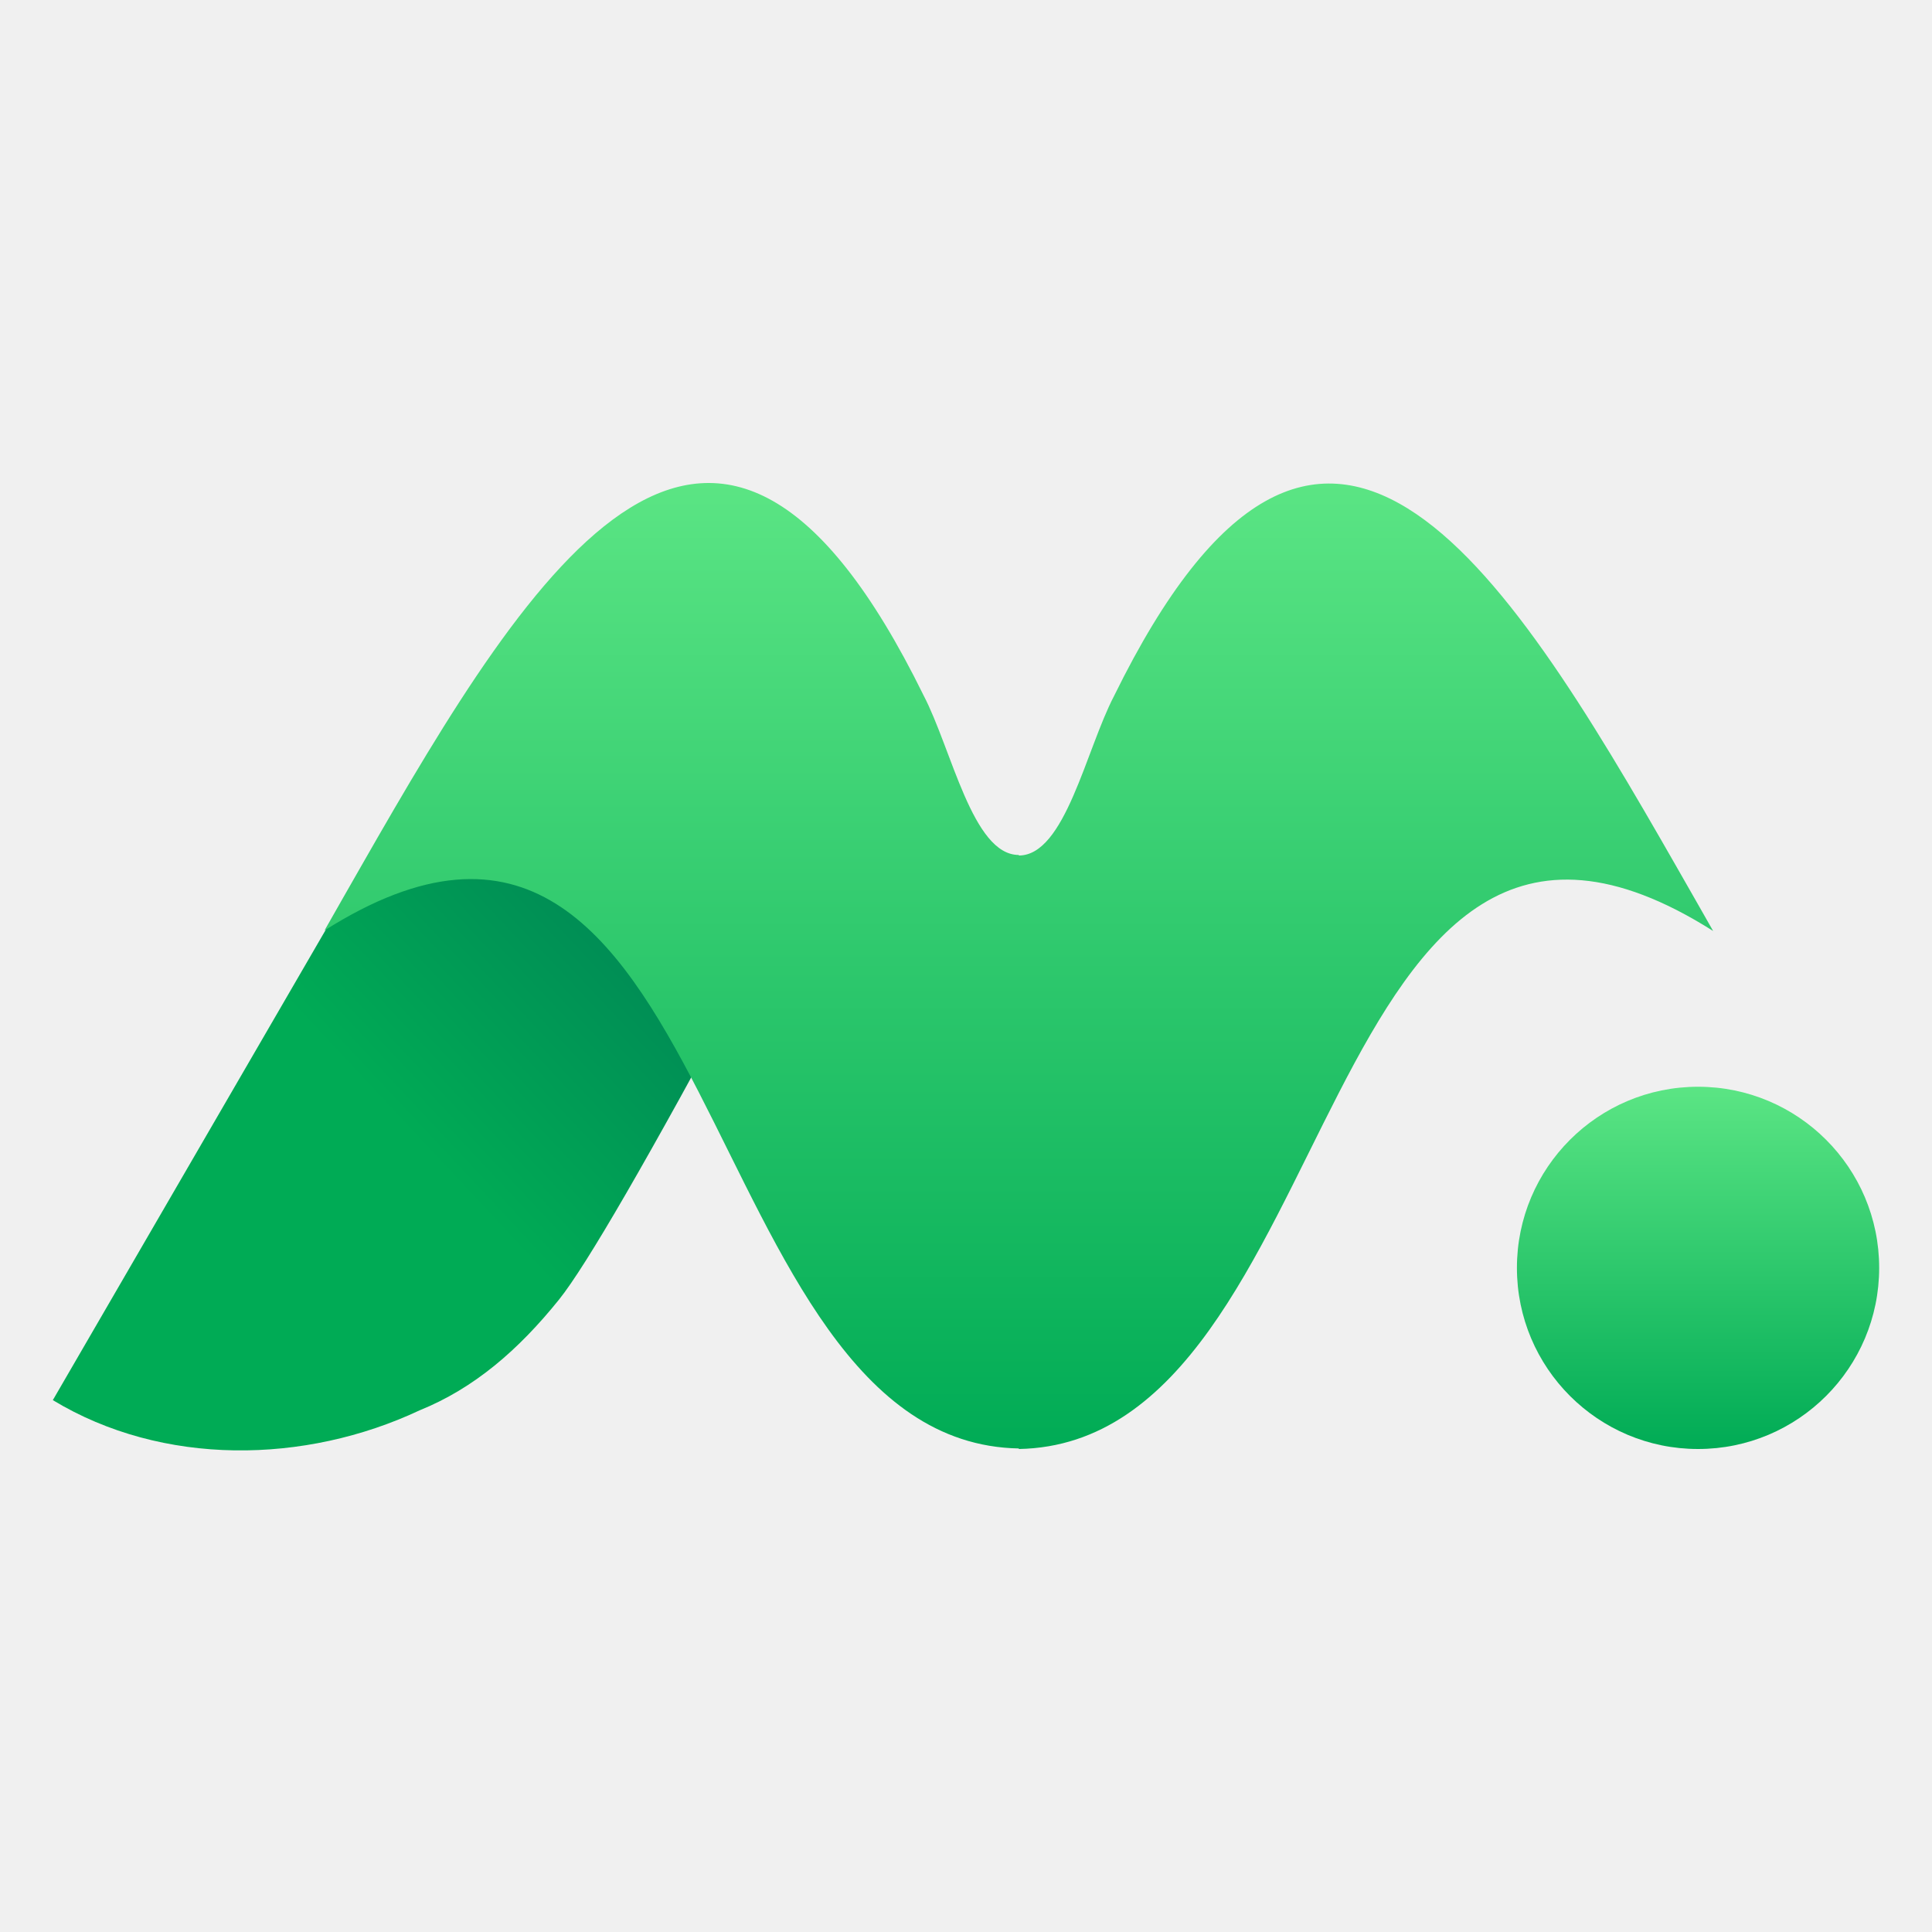
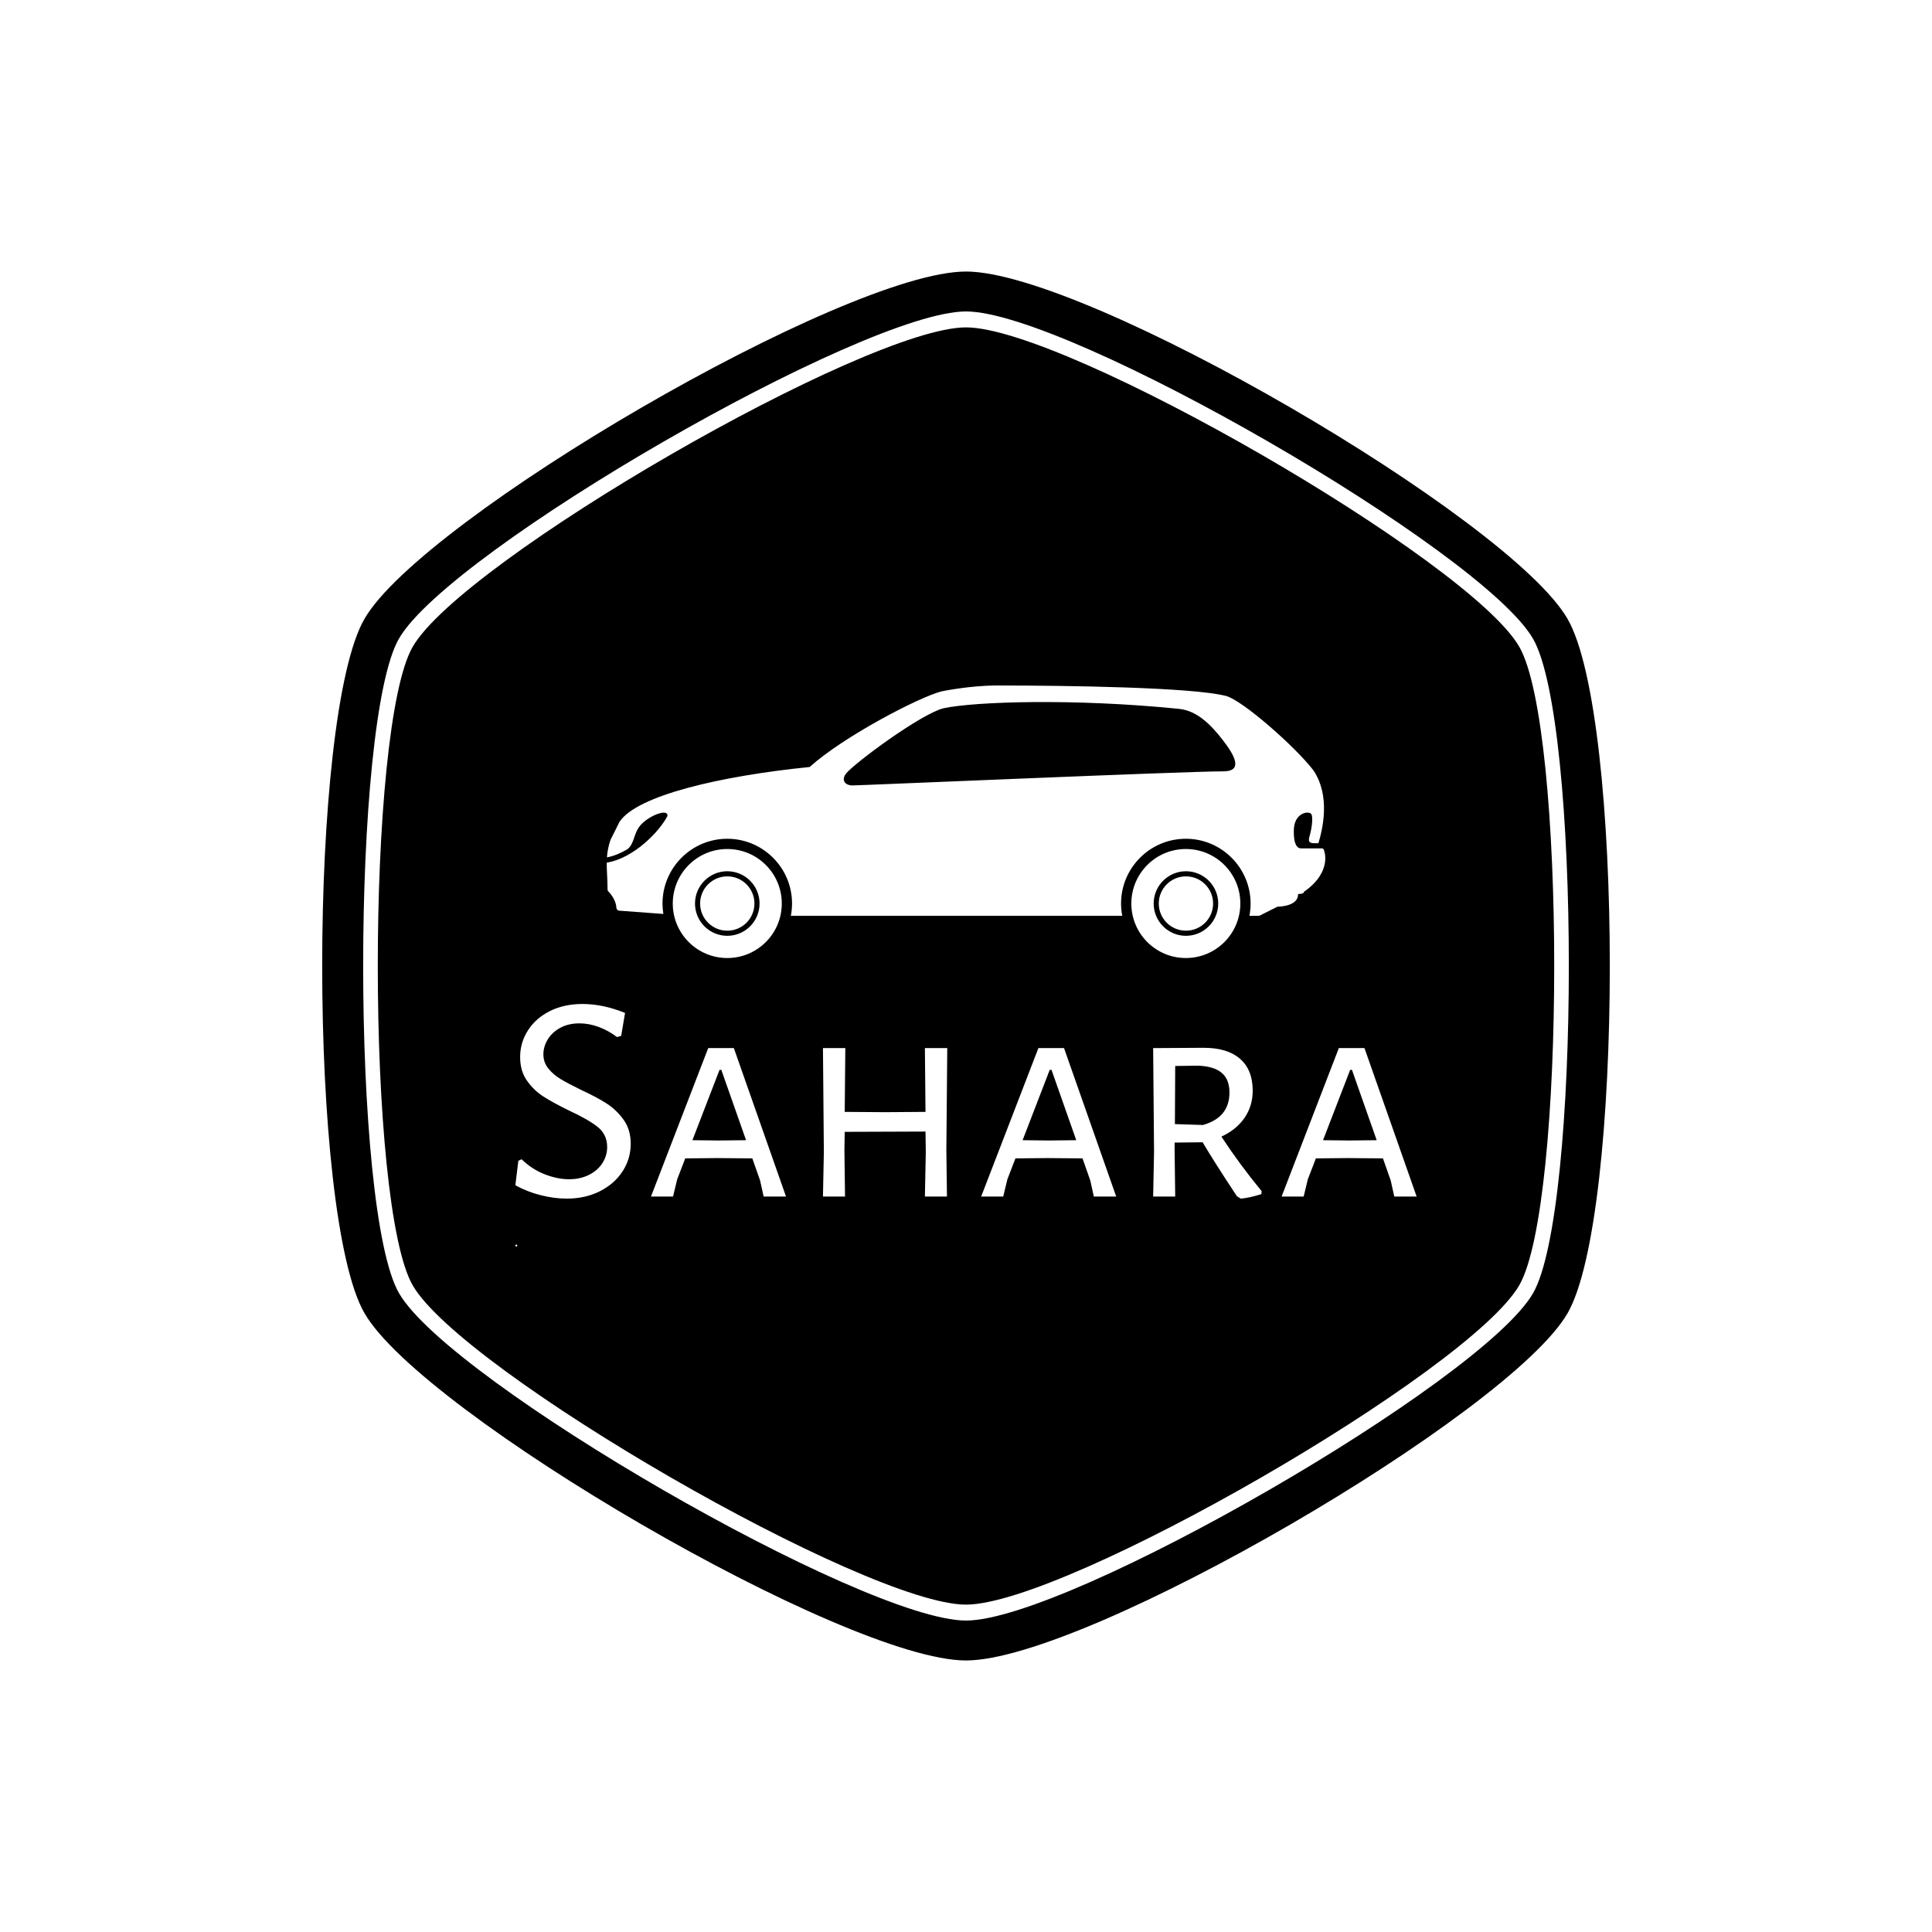
- <svg xmlns="http://www.w3.org/2000/svg" height="512" viewBox="0 0 512 512" width="512">
-   <linearGradient id="a" x1="100%" x2="50%" y1="5.663%" y2="50%">
-     <stop offset="0" stop-color="#007b55" />
-     <stop offset="1" stop-color="#00ab55" />
-   </linearGradient>
-   <linearGradient id="b" x1="50%" x2="50%" y1="0%" y2="100%">
-     <stop offset="0" stop-color="#5be584" />
-     <stop offset="1" stop-color="#00ab55" />
-   </linearGradient>
-   <g fill="none" fill-rule="evenodd" transform="translate(14 128)">
-     <path d="m92.807 83.107c44.289 22.889 46.308 23.935 46.401 23.98.012.009.642.333 44.793 23.153-26.072 48.54-42.693 77.266-49.868 86.179-10.759 13.37-22.495 23.493-36.93 29.334-30.346 14.262-68.07 14.929-97.202-2.704z" fill="url(#a)" />
-     <g fill="url(#b)">
-       <path d="m430.31 101.726c-46.271-80.956-94.1-157.228-149.043-45.344-7.516 14.383-12.995 42.337-25.267 42.337v-.142c-12.272 0-17.749-27.953-25.265-42.337-54.945-111.885-102.774-35.612-149.045 45.344-3.482 6.105-6.827 11.932-9.69 16.996 106.038-67.127 97.11 135.666 184 137.278v.142c86.891-1.611 77.962-204.405 184-137.28-2.861-5.062-6.206-10.889-9.69-16.994" />
-       <path d="m436 256c26.509 0 48-21.491 48-48s-21.491-48-48-48-48 21.491-48 48 21.491 48 48 48" />
-     </g>
+ <svg xmlns="http://www.w3.org/2000/svg" version="1.1" width="1500" height="1500" viewBox="0 0 1500 1500">
+   <rect width="1500" height="1500" fill="#ffffff" />
+   <g transform="matrix(0.6666667,0,0,0.6666667,250,187.6667)">
+     <svg viewBox="0 0 320 360" data-background-color="#ffffff" preserveAspectRatio="xMidYMid meet" height="1687" width="1500">
+       <g id="tight-bounds" transform="matrix(1,0,0,1,0.000010725,0)">
+         <svg viewBox="0 0 320 360" height="360" width="320">
+           <g>
+             <svg />
+           </g>
+           <g>
+             <svg viewBox="0 0 320 360" height="360" width="320">
+               <g>
+                 <path transform="translate(-21.67367,-1.67367) scale(3.63347,3.63347)" d="M87.84 28.16c-3.42-5.92-31.01-21.84-37.84-21.84-6.83 0-34.41 15.92-37.84 21.84-3.19 5.51-3.19 38.18 0 43.69 3.43 5.91 31.01 21.83 37.84 21.83 6.83 0 34.42-15.92 37.84-21.84 3.19-5.51 3.19-38.17 0-43.68zM91.14 26.25c-3.98-6.88-32.88-23.75-41.14-23.75-8.26 0-37.16 16.87-41.14 23.75-3.86 6.66-3.86 40.84 0 47.5 3.98 6.88 32.88 23.75 41.14 23.75 8.26 0 37.16-16.87 41.14-23.74 3.86-6.67 3.86-40.85 0-47.51zM88.78 72.39c-3.51 6.07-31.78 22.38-38.78 22.38-7 0-35.27-16.32-38.78-22.39-3.27-5.65-3.27-39.13 0-44.78 3.51-6.06 31.78-22.37 38.78-22.37 7 0 35.27 16.32 38.78 22.38 3.27 5.65 3.27 39.13 0 44.78z" fill="#000000" fill-rule="nonzero" stroke="none" stroke-width="1" stroke-linecap="butt" stroke-linejoin="miter" stroke-miterlimit="10" stroke-dasharray="" stroke-dashoffset="0" font-family="none" font-weight="none" font-size="none" text-anchor="none" style="mix-blend-mode: normal" data-fill-palette-color="tertiary" />
+               </g>
+               <g transform="matrix(1,0,0,1,48,110.2877)">
+                 <svg viewBox="0 0 224 139.425" height="139.425" width="224">
+                   <g>
+                     <svg viewBox="0 0 224 139.425" height="139.425" width="224">
+                       <g>
+                         <svg viewBox="0 0 224 139.425" height="139.425" width="224">
+                           <g transform="matrix(1,0,0,1,0,79.15147)">
+                             <svg viewBox="0 0 224 60.273" height="60.273" width="224">
+                               <g id="textblocktransform">
+                                 <svg viewBox="0 0 224 60.273" height="60.273" width="224" id="textblock">
+                                   <g>
+                                     <svg viewBox="0 0 224 48.37" height="48.37" width="224">
+                                       <g transform="matrix(1,0,0,1,0,0)">
+                                         <svg width="224" viewBox="2.1 -32.3 151.19 32.65" height="48.37" data-palette-color="#e9efe7">
+                                           <path d="M13.35-32.3Q16.8-32.3 20.5-30.8L20.5-30.8 19.85-26.95 19.15-26.75Q17.7-27.85 16.07-28.45 14.45-29.05 12.85-29.05L12.85-29.05Q11-29.05 9.63-28.3 8.25-27.55 7.53-26.35 6.8-25.15 6.8-23.85L6.8-23.85Q6.8-22.5 7.63-21.48 8.45-20.45 9.7-19.7 10.95-18.95 13.1-17.9L13.1-17.9Q15.8-16.65 17.45-15.58 19.1-14.5 20.28-12.85 21.45-11.2 21.45-8.85L21.45-8.85Q21.45-6.35 20.1-4.25 18.75-2.15 16.3-0.9 13.85 0.35 10.7 0.35L10.7 0.35Q8.6 0.35 6.33-0.23 4.05-0.8 2.1-1.9L2.1-1.9 2.6-6 3.15-6.25Q4.9-4.55 7.03-3.73 9.15-2.9 11.1-2.9L11.1-2.9Q13-2.9 14.48-3.65 15.95-4.4 16.73-5.65 17.5-6.9 17.5-8.3L17.5-8.3Q17.5-10.4 15.9-11.68 14.3-12.95 11.05-14.45L11.05-14.45Q8.4-15.75 6.8-16.78 5.2-17.8 4.05-19.43 2.9-21.05 2.9-23.4L2.9-23.4Q2.9-25.85 4.23-27.9 5.55-29.95 7.93-31.13 10.3-32.3 13.35-32.3L13.35-32.3ZM38.75-24.9L47.5 0 43.75 0 43.15-2.7 41.85-6.4 35.9-6.45 30.6-6.4 29.25-2.9 28.55 0 24.85 0 34.45-24.9 38.75-24.9ZM36.2-9.4L40.8-9.45 36.65-21.25 36.35-21.25 31.8-9.45 36.2-9.4ZM74.55-24.9L74.4-7.8 74.5 0 70.8 0 70.95-7.5 70.9-10.9 57.35-10.85 57.3-7.8 57.4 0 53.7 0 53.85-7.5 53.7-24.9 57.45-24.9 57.35-14.2 64.1-14.15 70.9-14.2 70.8-24.9 74.55-24.9ZM94.14-24.9L102.89 0 99.14 0 98.54-2.7 97.24-6.4 91.29-6.45 85.99-6.4 84.64-2.9 83.94 0 80.24 0 89.84-24.9 94.14-24.9ZM91.59-9.4L96.19-9.45 92.04-21.25 91.74-21.25 87.19-9.45 91.59-9.4ZM120.54-10.05Q123.59-5.4 127.29-0.9L127.29-0.9 127.24-0.4Q125.14 0.25 123.79 0.35L123.79 0.35 123.14-0.05Q119.34-5.8 117.39-9.1L117.39-9.1 112.69-9.05 112.69-7.8 112.79 0 109.09 0 109.24-7.5 109.09-24.9 117.59-24.95Q121.54-24.95 123.67-23.1 125.79-21.25 125.79-17.75L125.79-17.75Q125.79-15.2 124.42-13.2 123.04-11.2 120.54-10.05L120.54-10.05ZM112.79-21.9L112.74-12.15 117.44-12Q121.89-13.25 121.89-17.45L121.89-17.45Q121.89-19.65 120.59-20.75 119.29-21.85 116.64-21.95L116.64-21.95 112.79-21.9ZM144.54-24.9L153.29 0 149.54 0 148.94-2.7 147.64-6.4 141.69-6.45 136.39-6.4 135.04-2.9 134.34 0 130.64 0 140.24-24.9 144.54-24.9ZM141.99-9.4L146.59-9.45 142.44-21.25 142.14-21.25 137.59-9.45 141.99-9.4Z" opacity="1" transform="matrix(1,0,0,1,0,0)" fill="#ffffff" class="wordmark-text-0" data-fill-palette-color="quaternary" id="text-0" />
+                                         </svg>
+                                       </g>
+                                     </svg>
+                                   </g>
+                                   <g transform="matrix(1,0,0,1,0,59.78945)">
+                                     <svg viewBox="0 0 0.484 0.484" height="0.484" width="0.484">
+                                       <g transform="matrix(1,0,0,1,0,0)">
+                                         <svg width="0.484" viewBox="2.88 -4.98 5.66 5.66" height="0.484" data-palette-color="#e9efe7">
+                                           <path d="M3.74-0.17Q2.88-1.03 2.88-2.2 2.88-3.37 3.74-4.17 4.59-4.98 5.76-4.98 6.93-4.98 7.74-4.17 8.54-3.37 8.54-2.2 8.54-1.03 7.74-0.17 6.93 0.68 5.76 0.68 4.59 0.68 3.74-0.17Z" opacity="1" transform="matrix(1,0,0,1,0,0)" fill="#ffffff" class="slogan-text-1" data-fill-palette-color="quaternary" id="text-1" />
+                                         </svg>
+                                       </g>
+                                     </svg>
+                                   </g>
+                                 </svg>
+                               </g>
+                             </svg>
+                           </g>
+                           <g transform="matrix(1,0,0,1,22.71136,0)">
+                             <svg viewBox="0 0 178.577 67.732" height="67.732" width="178.577">
+                               <g>
+                                 <svg version="1.1" x="0" y="0" viewBox="5.213 32.17 89.945 34.115" enable-background="new 0 0 100 100" xml:space="preserve" height="67.732" width="178.577" class="icon-icon-0" data-fill-palette-color="quaternary" id="icon-0">
+                                   <g fill="#e9efe7" data-fill-palette-color="quaternary">
+                                     <path d="M94.992 52.777c-0.021-0.09-0.084-0.16-0.18-0.217h-2.718c-0.004 0-0.008-0.002-0.012-0.002-0.967-0.037-0.905-2.167-0.823-2.739 0.233-1.639 1.692-1.986 2.125-1.586 0.242 0.223 0.156 1.508-0.145 2.619-0.143 0.526-0.337 1.034 0.47 1.065h0.587c0.514-1.712 1.549-5.881-0.616-9.116-2.214-2.907-8.888-8.793-10.959-9.325-4.188-1.075-19.607-1.306-28.679-1.306-3.403 0-6.909 0.734-6.909 0.734-2.768 0.692-12.276 5.642-16.517 9.468-11.143 1.129-21.594 3.55-23.796 6.854-0.004 0.007-1.135 2.267-1.137 2.275-0.271 0.809-0.394 1.51-0.443 2.186 0.882-0.17 1.756-0.543 2.577-1.029 0.907-0.748 0.722-1.931 1.604-2.974 0.808-0.955 2.454-1.724 3.099-1.582 0.042 0.003 0.085 0.014 0.127 0.035 0.156 0.082 0.217 0.275 0.135 0.433-0.947 1.809-4.108 5.204-7.568 5.776-0.01 1.016 0.103 2.035 0.103 3.338 0 0.104 0.041 0.205 0.113 0.279 0.965 0.992 0.99 1.957 0.991 1.994 0 0.223 0.179 0.402 0.4 0.402 0 0 3.022 0.225 5.482 0.408-0.07-0.426-0.107-0.861-0.107-1.305 0-4.471 3.637-8.107 8.107-8.107s8.107 3.637 8.107 8.107c0 0.525-0.053 1.039-0.148 1.537h41.482c-0.097-0.498-0.149-1.012-0.149-1.537 0-4.471 3.638-8.107 8.108-8.107 4.47 0 8.107 3.637 8.107 8.107 0 0.525-0.052 1.039-0.148 1.537h1.139c0.062 0 0.124-0.014 0.179-0.041l2.193-1.098c0.528-0.012 2.578-0.154 2.578-1.537 0-0.125 0.725 0.021 0.744-0.334C96.12 55.461 94.992 52.777 94.992 52.777zM82.376 42.917c-4.895 0-45.404 1.762-46.393 1.762-0.989 0-1.42-0.698-0.82-1.473 1.031-1.306 9.365-7.475 12.199-8.184 3.872-0.84 16.354-1.253 29.492 0.074 2.277 0.229 4.016 2.025 5.464 3.891C83.858 40.967 84.897 42.917 82.376 42.917z" fill="#ffffff" data-fill-palette-color="quaternary" />
+                                     <circle cx="20.304" cy="59.463" r="3.4" fill="#ffffff" data-fill-palette-color="quaternary" />
+                                     <path d="M20.304 52.639c-3.769 0-6.823 3.055-6.823 6.824 0 3.768 3.055 6.822 6.823 6.822 3.768 0 6.823-3.055 6.823-6.822C27.127 55.693 24.071 52.639 20.304 52.639zM20.304 63.504c-2.229 0-4.04-1.812-4.04-4.041s1.812-4.041 4.04-4.041c2.228 0 4.041 1.812 4.041 4.041S22.531 63.504 20.304 63.504z" fill="#ffffff" data-fill-palette-color="quaternary" />
+                                     <circle cx="77.716" cy="59.463" r="3.4" fill="#ffffff" data-fill-palette-color="quaternary" />
+                                     <path d="M77.704 52.639c-3.77 0-6.823 3.055-6.823 6.824 0 3.768 3.054 6.822 6.823 6.822 3.769 0 6.822-3.055 6.822-6.822C84.526 55.693 81.473 52.639 77.704 52.639zM77.716 63.504c-2.227 0-4.039-1.812-4.039-4.041s1.812-4.041 4.039-4.041c2.229 0 4.042 1.812 4.042 4.041S79.945 63.504 77.716 63.504z" fill="#ffffff" data-fill-palette-color="quaternary" />
+                                   </g>
+                                 </svg>
+                               </g>
+                             </svg>
+                           </g>
+                           <g />
+                         </svg>
+                       </g>
+                     </svg>
+                   </g>
+                 </svg>
+               </g>
+             </svg>
+           </g>
+           <defs />
+         </svg>
+         <rect width="320" height="360" fill="none" stroke="none" visibility="hidden" />
+       </g>
+     </svg>
  </g>
</svg>
